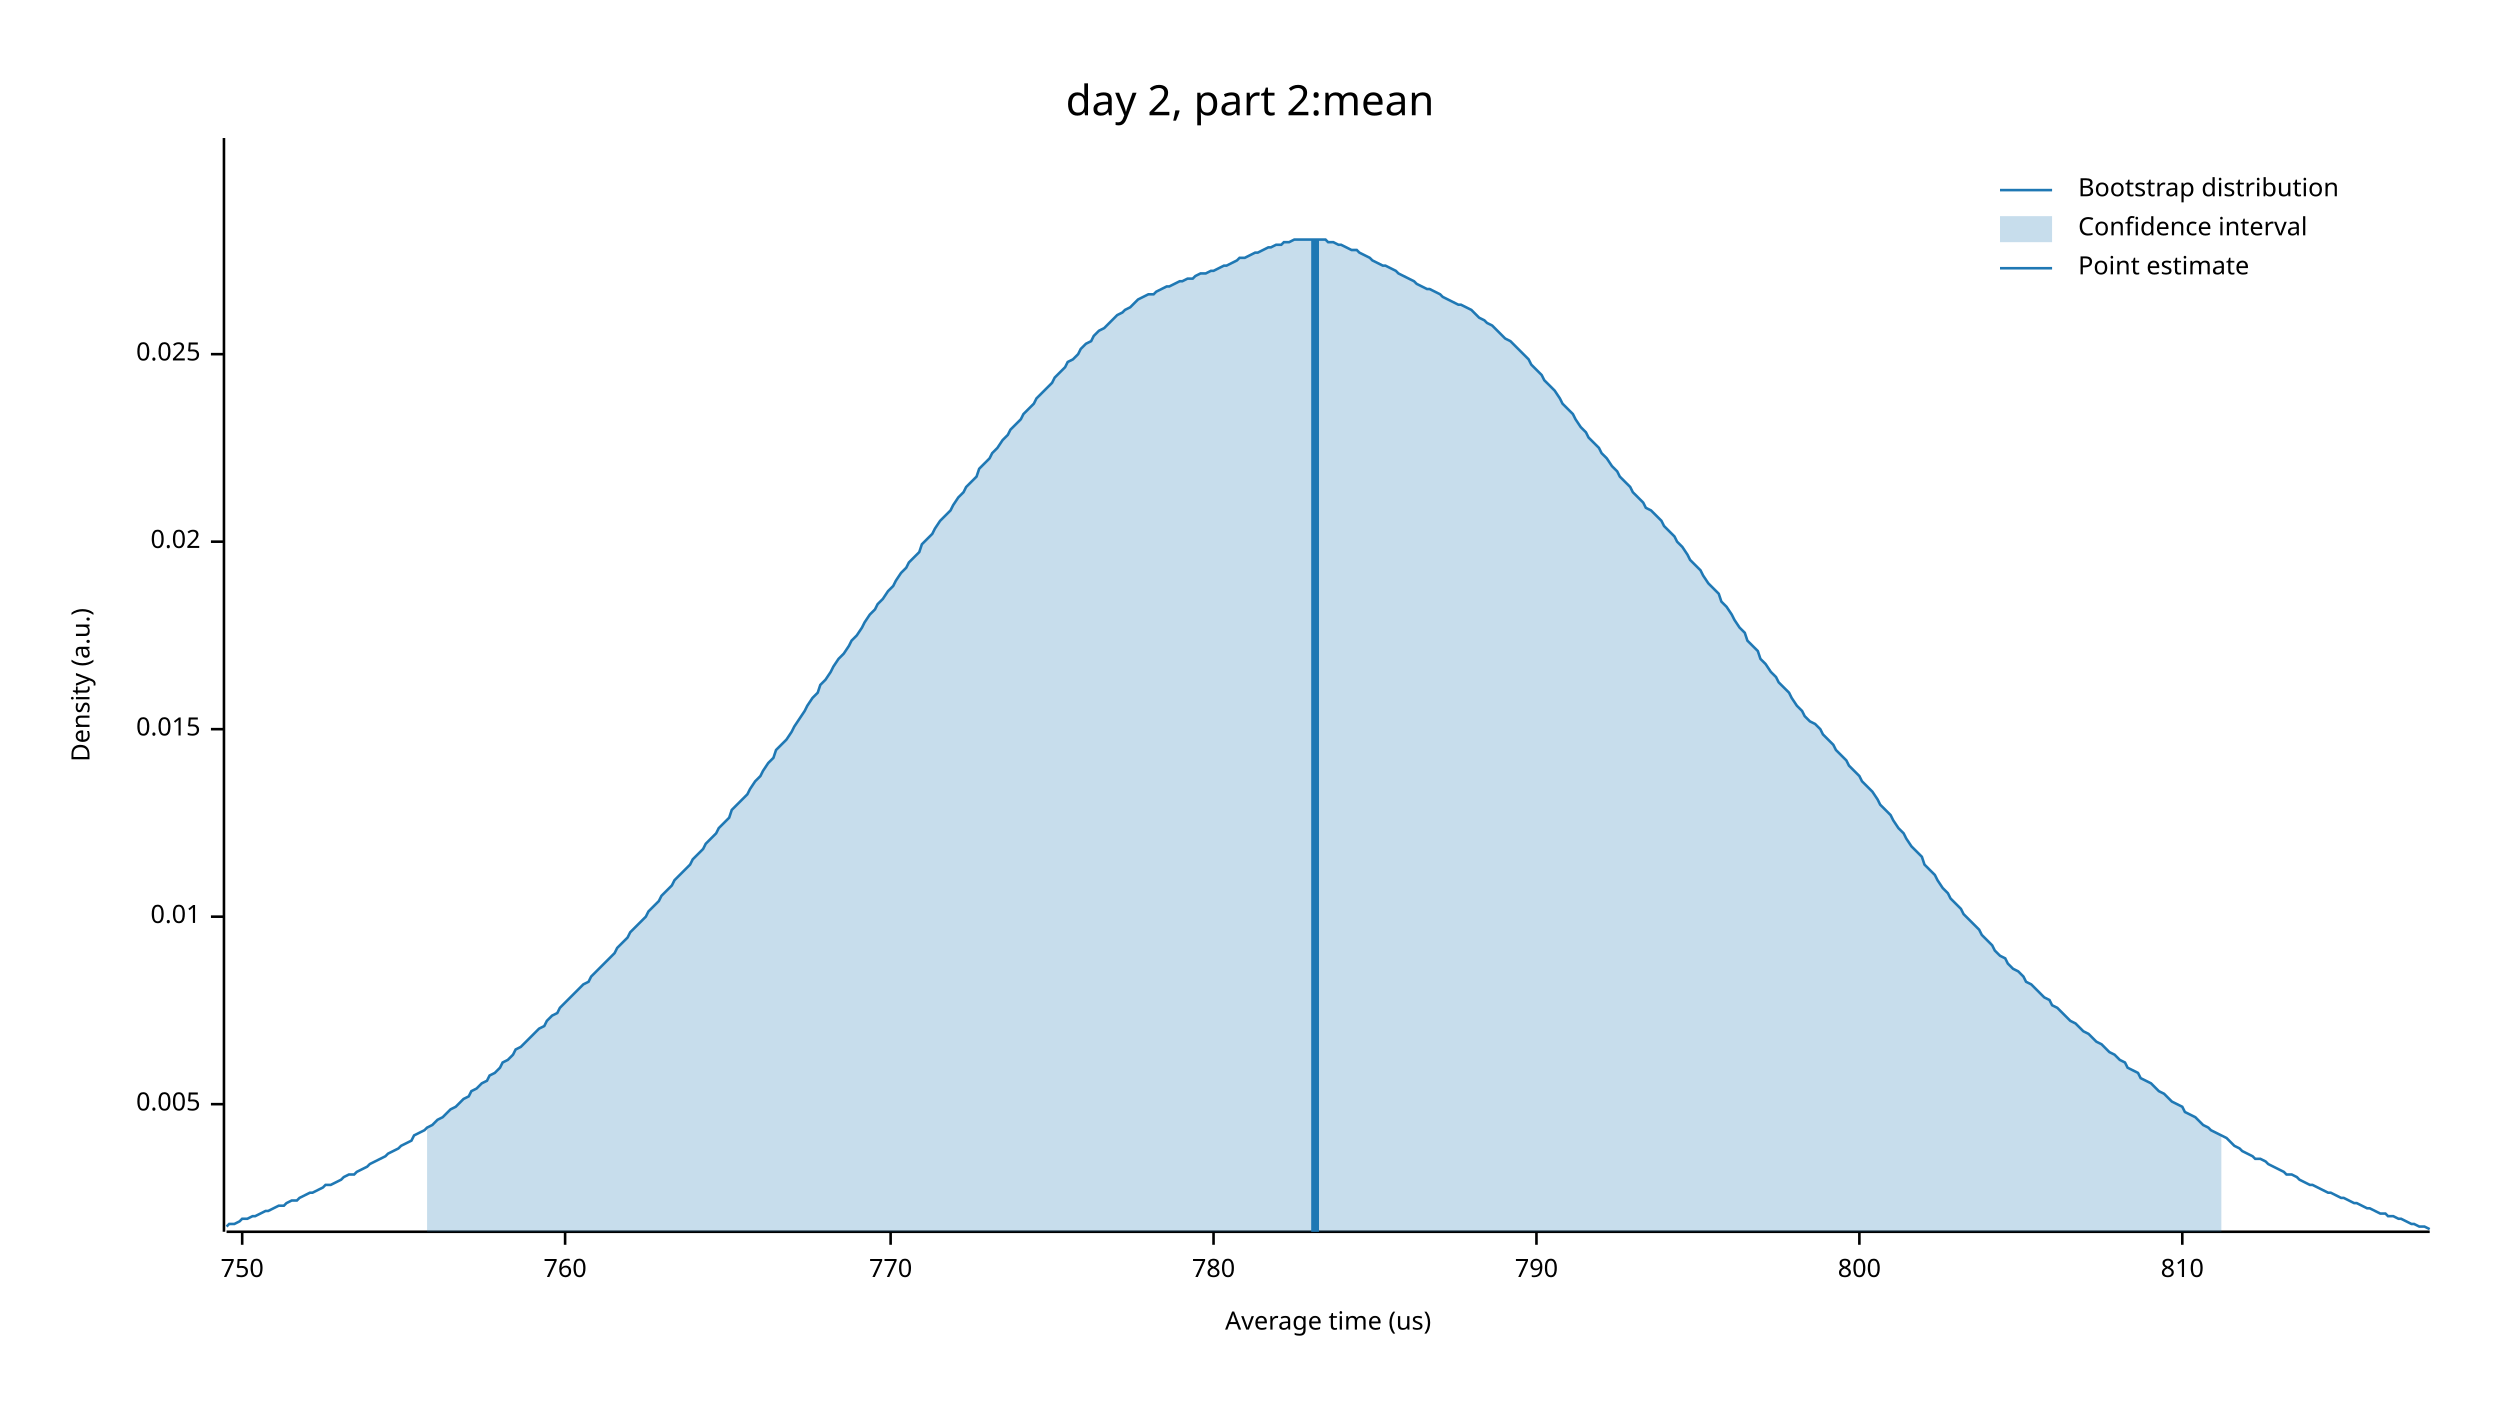
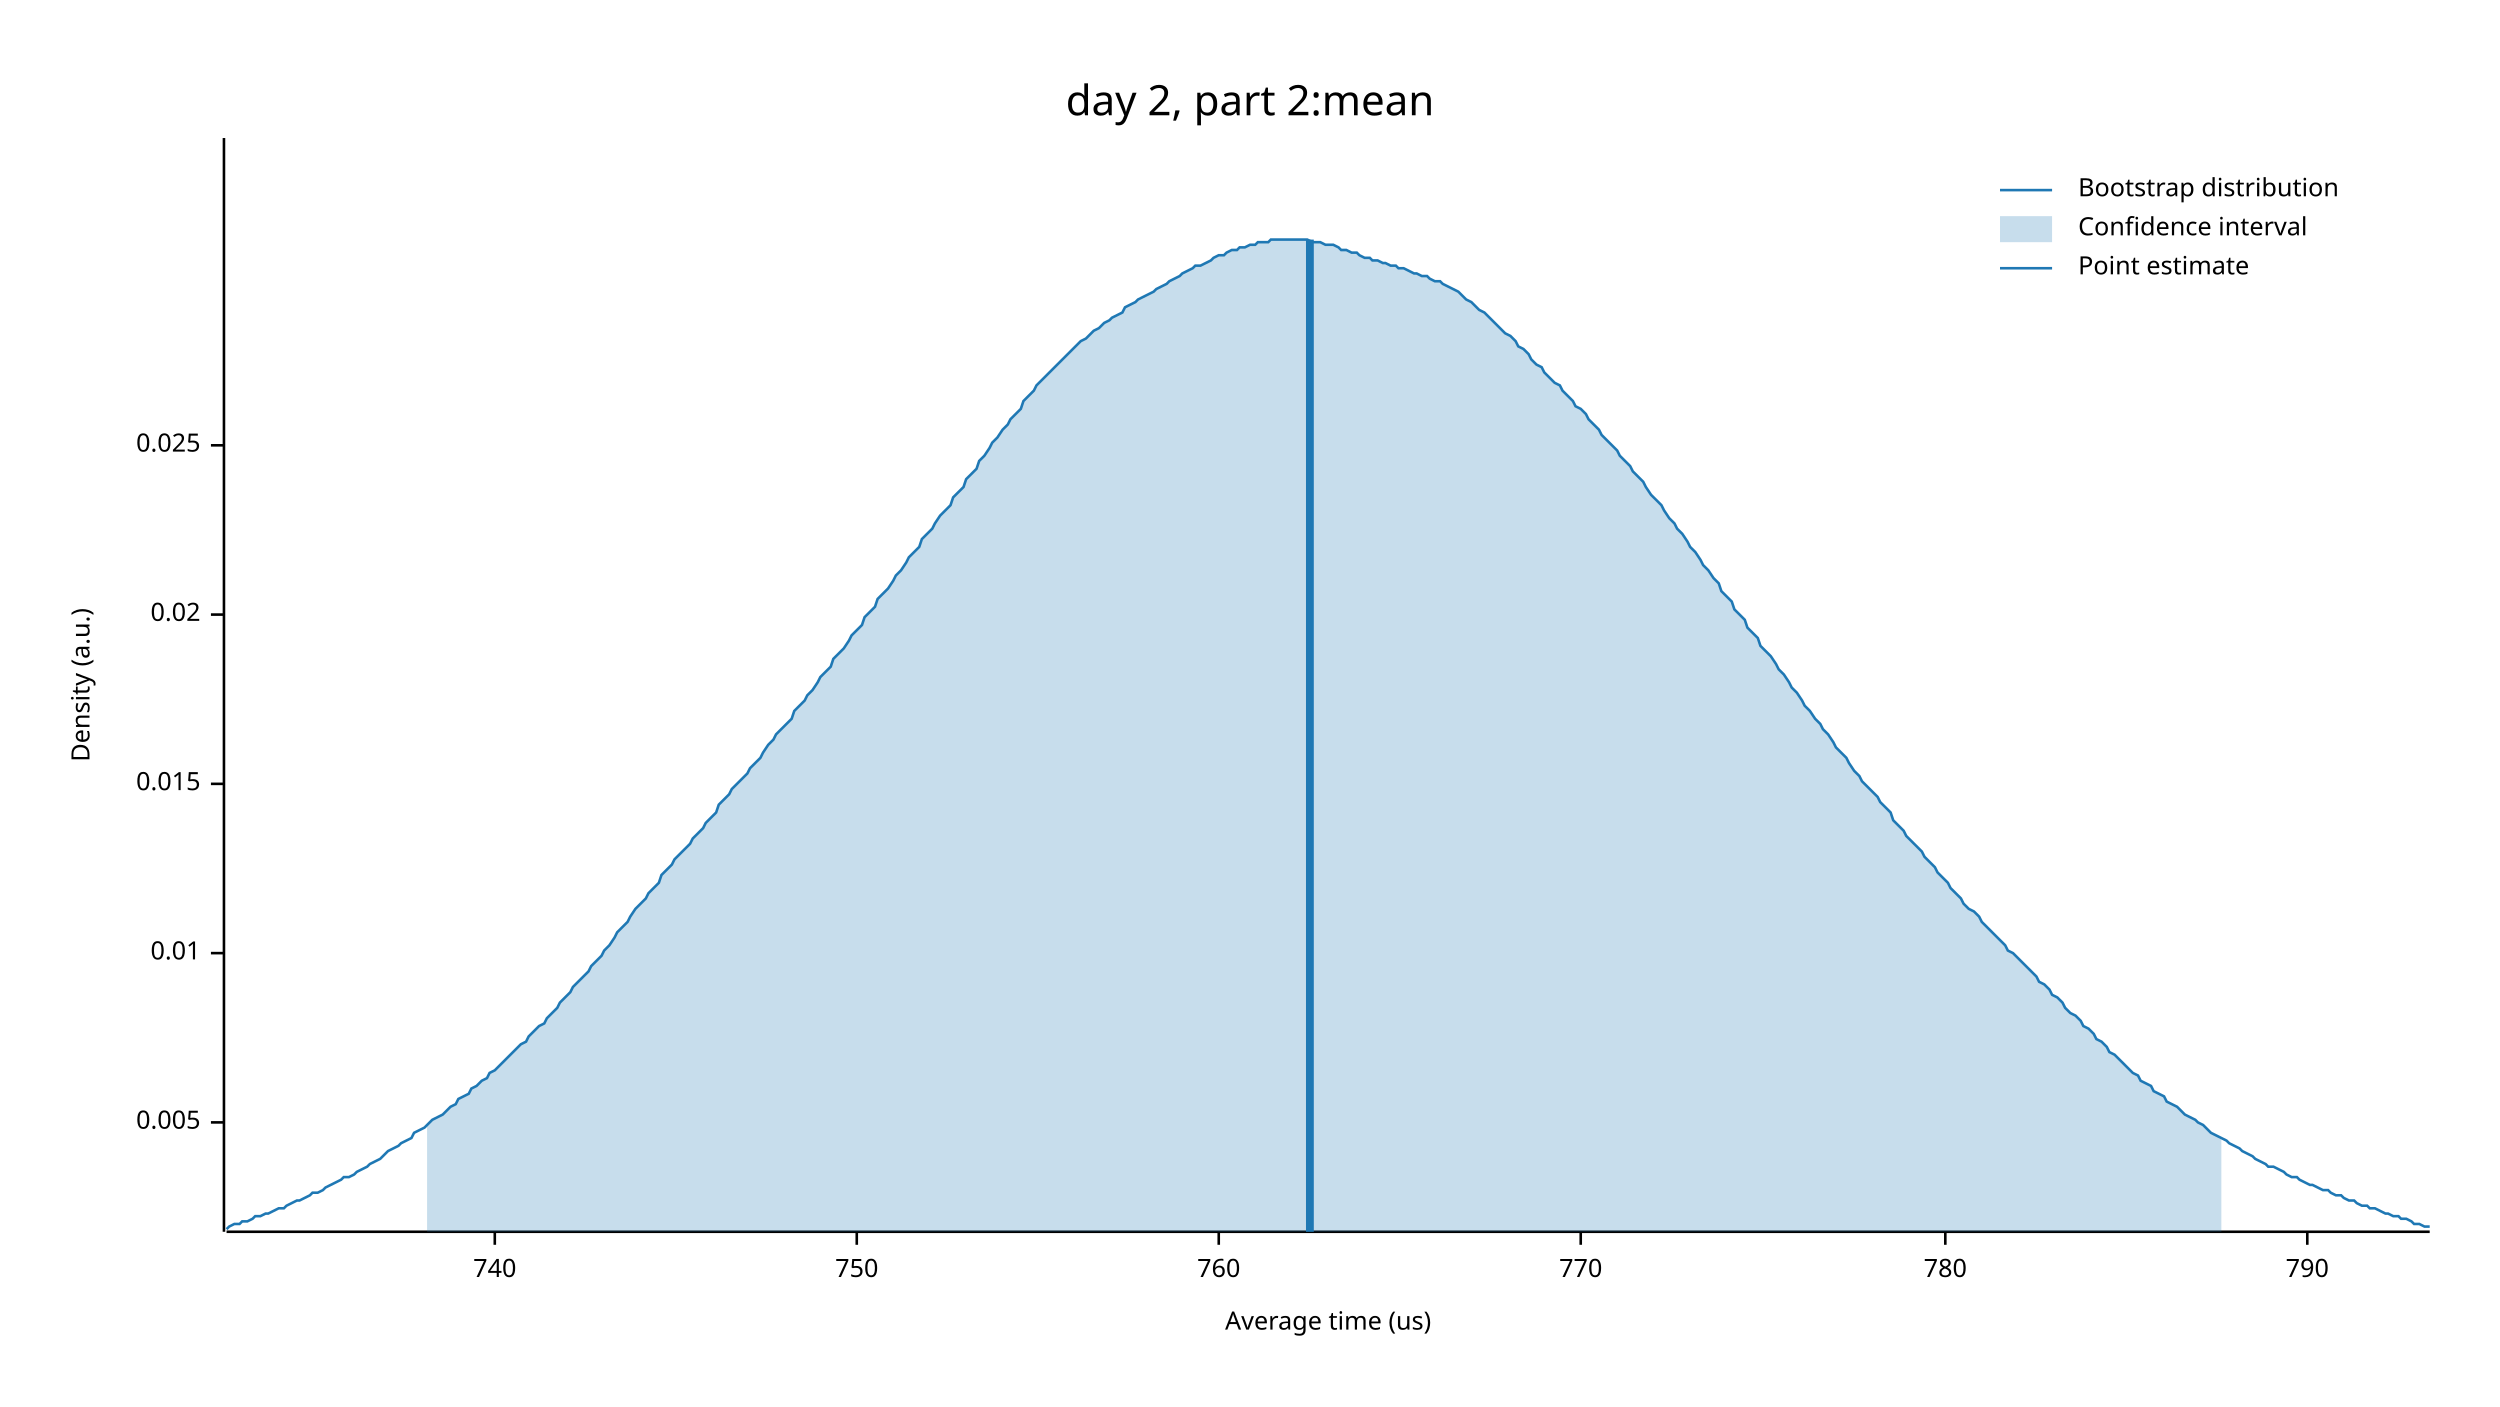
<svg xmlns="http://www.w3.org/2000/svg" width="960" height="540" viewBox="0 0 960 540">
  <text x="480" y="32" dy="0.76em" text-anchor="middle" font-family="sans-serif" font-size="16.129" opacity="1" fill="#000000">
day 2, part 2:mean
</text>
  <text x="27" y="263" dy="0.76em" text-anchor="middle" font-family="sans-serif" font-size="9.677" opacity="1" fill="#000000" transform="rotate(270, 27, 263)">
Density (a.u.)
</text>
  <text x="510" y="513" dy="-0.5ex" text-anchor="middle" font-family="sans-serif" font-size="9.677" opacity="1" fill="#000000">
Average time (us)
</text>
  <polyline fill="none" opacity="1" stroke="#000000" stroke-width="1" points="86,53 86,473 " />
-   <text x="77" y="424" dy="0.5ex" text-anchor="end" font-family="sans-serif" font-size="9.677" opacity="1" fill="#000000">
+   <text x="77" y="431" dy="0.5ex" text-anchor="end" font-family="sans-serif" font-size="9.677" opacity="1" fill="#000000">
0.005
</text>
-   <polyline fill="none" opacity="1" stroke="#000000" stroke-width="1" points="81,424 86,424 " />
-   <text x="77" y="352" dy="0.5ex" text-anchor="end" font-family="sans-serif" font-size="9.677" opacity="1" fill="#000000">
+   <polyline fill="none" opacity="1" stroke="#000000" stroke-width="1" points="81,431 86,431 " />
+   <text x="77" y="366" dy="0.5ex" text-anchor="end" font-family="sans-serif" font-size="9.677" opacity="1" fill="#000000">
0.01
</text>
-   <polyline fill="none" opacity="1" stroke="#000000" stroke-width="1" points="81,352 86,352 " />
-   <text x="77" y="280" dy="0.5ex" text-anchor="end" font-family="sans-serif" font-size="9.677" opacity="1" fill="#000000">
+   <polyline fill="none" opacity="1" stroke="#000000" stroke-width="1" points="81,366 86,366 " />
+   <text x="77" y="301" dy="0.5ex" text-anchor="end" font-family="sans-serif" font-size="9.677" opacity="1" fill="#000000">
0.015
</text>
-   <polyline fill="none" opacity="1" stroke="#000000" stroke-width="1" points="81,280 86,280 " />
-   <text x="77" y="208" dy="0.5ex" text-anchor="end" font-family="sans-serif" font-size="9.677" opacity="1" fill="#000000">
+   <polyline fill="none" opacity="1" stroke="#000000" stroke-width="1" points="81,301 86,301 " />
+   <text x="77" y="236" dy="0.5ex" text-anchor="end" font-family="sans-serif" font-size="9.677" opacity="1" fill="#000000">
0.02
</text>
-   <polyline fill="none" opacity="1" stroke="#000000" stroke-width="1" points="81,208 86,208 " />
-   <text x="77" y="136" dy="0.5ex" text-anchor="end" font-family="sans-serif" font-size="9.677" opacity="1" fill="#000000">
+   <polyline fill="none" opacity="1" stroke="#000000" stroke-width="1" points="81,236 86,236 " />
+   <text x="77" y="171" dy="0.5ex" text-anchor="end" font-family="sans-serif" font-size="9.677" opacity="1" fill="#000000">
0.025
</text>
-   <polyline fill="none" opacity="1" stroke="#000000" stroke-width="1" points="81,136 86,136 " />
+   <polyline fill="none" opacity="1" stroke="#000000" stroke-width="1" points="81,171 86,171 " />
  <polyline fill="none" opacity="1" stroke="#000000" stroke-width="1" points="87,473 933,473 " />
-   <text x="93" y="483" dy="0.76em" text-anchor="middle" font-family="sans-serif" font-size="9.677" opacity="1" fill="#000000">
+   <text x="190" y="483" dy="0.76em" text-anchor="middle" font-family="sans-serif" font-size="9.677" opacity="1" fill="#000000">
+ 740
+ </text>
+   <polyline fill="none" opacity="1" stroke="#000000" stroke-width="1" points="190,473 190,478 " />
+   <text x="329" y="483" dy="0.76em" text-anchor="middle" font-family="sans-serif" font-size="9.677" opacity="1" fill="#000000">
750
</text>
-   <polyline fill="none" opacity="1" stroke="#000000" stroke-width="1" points="93,473 93,478 " />
-   <text x="217" y="483" dy="0.76em" text-anchor="middle" font-family="sans-serif" font-size="9.677" opacity="1" fill="#000000">
+   <polyline fill="none" opacity="1" stroke="#000000" stroke-width="1" points="329,473 329,478 " />
+   <text x="468" y="483" dy="0.76em" text-anchor="middle" font-family="sans-serif" font-size="9.677" opacity="1" fill="#000000">
760
</text>
-   <polyline fill="none" opacity="1" stroke="#000000" stroke-width="1" points="217,473 217,478 " />
-   <text x="342" y="483" dy="0.76em" text-anchor="middle" font-family="sans-serif" font-size="9.677" opacity="1" fill="#000000">
+   <polyline fill="none" opacity="1" stroke="#000000" stroke-width="1" points="468,473 468,478 " />
+   <text x="607" y="483" dy="0.76em" text-anchor="middle" font-family="sans-serif" font-size="9.677" opacity="1" fill="#000000">
770
</text>
-   <polyline fill="none" opacity="1" stroke="#000000" stroke-width="1" points="342,473 342,478 " />
-   <text x="466" y="483" dy="0.76em" text-anchor="middle" font-family="sans-serif" font-size="9.677" opacity="1" fill="#000000">
+   <polyline fill="none" opacity="1" stroke="#000000" stroke-width="1" points="607,473 607,478 " />
+   <text x="747" y="483" dy="0.76em" text-anchor="middle" font-family="sans-serif" font-size="9.677" opacity="1" fill="#000000">
780
</text>
-   <polyline fill="none" opacity="1" stroke="#000000" stroke-width="1" points="466,473 466,478 " />
-   <text x="590" y="483" dy="0.76em" text-anchor="middle" font-family="sans-serif" font-size="9.677" opacity="1" fill="#000000">
+   <polyline fill="none" opacity="1" stroke="#000000" stroke-width="1" points="747,473 747,478 " />
+   <text x="886" y="483" dy="0.76em" text-anchor="middle" font-family="sans-serif" font-size="9.677" opacity="1" fill="#000000">
790
</text>
-   <polyline fill="none" opacity="1" stroke="#000000" stroke-width="1" points="590,473 590,478 " />
-   <text x="714" y="483" dy="0.76em" text-anchor="middle" font-family="sans-serif" font-size="9.677" opacity="1" fill="#000000">
- 800
- </text>
-   <polyline fill="none" opacity="1" stroke="#000000" stroke-width="1" points="714,473 714,478 " />
-   <text x="838" y="483" dy="0.76em" text-anchor="middle" font-family="sans-serif" font-size="9.677" opacity="1" fill="#000000">
- 810
- </text>
-   <polyline fill="none" opacity="1" stroke="#000000" stroke-width="1" points="838,473 838,478 " />
-   <polyline fill="none" opacity="1" stroke="#1F78B4" stroke-width="1" points="87,471 88,470 90,470 92,469 93,468 95,468 97,467 98,467 100,466 102,465 103,465 105,464 107,463 109,463 110,462 112,461 114,461 115,460 117,459 119,458 120,458 122,457 124,456 125,455 127,455 129,454 131,453 132,452 134,451 136,451 137,450 139,449 141,448 142,447 144,446 146,445 148,444 149,443 151,442 153,441 154,440 156,439 158,438 159,436 161,435 163,434 164,433 166,432 168,430 170,429 171,428 173,426 175,425 176,424 178,422 180,421 181,419 183,418 185,416 187,415 188,413 190,412 192,410 193,408 195,407 197,405 198,403 200,402 202,400 203,399 205,397 207,395 209,394 210,392 212,390 214,389 215,387 217,385 219,383 220,382 222,380 224,378 226,377 227,375 229,373 231,371 232,370 234,368 236,366 237,364 239,362 241,360 242,358 244,356 246,354 248,352 249,350 251,348 253,346 254,344 256,342 258,340 259,338 261,336 263,334 265,332 266,330 268,328 270,326 271,324 273,322 275,320 276,318 278,316 280,314 281,311 283,309 285,307 287,305 288,303 290,300 292,298 293,296 295,293 297,291 298,288 300,286 302,284 304,281 305,279 307,276 309,273 310,271 312,268 314,266 315,263 317,261 319,258 320,256 322,253 324,251 326,248 327,246 329,244 331,241 332,239 334,236 336,234 337,232 339,230 341,227 343,225 344,223 346,220 348,218 349,216 351,214 353,212 354,209 356,207 358,205 359,203 361,200 363,198 365,196 366,194 368,191 370,189 371,187 373,185 375,183 376,180 378,178 380,176 381,174 383,172 385,169 387,167 388,165 390,163 392,161 393,159 395,157 397,155 398,153 400,151 402,149 404,147 405,145 407,143 409,141 410,139 412,138 414,136 415,134 417,132 419,131 420,129 422,127 424,126 426,124 427,123 429,121 431,120 432,119 434,118 436,116 437,115 439,114 441,113 443,113 444,112 446,111 448,110 449,110 451,109 453,108 454,108 456,107 458,107 459,106 461,105 463,105 465,104 466,104 468,103 470,102 471,102 473,101 475,100 476,99 478,99 480,98 482,97 483,97 485,96 487,95 488,95 490,94 492,94 493,93 495,93 497,92 498,92 500,92 502,92 504,92 505,92 507,92 509,92 510,93 512,93 514,94 515,94 517,95 519,96 521,96 522,97 524,98 526,99 527,100 529,101 531,102 532,102 534,103 536,104 537,105 539,106 541,107 543,108 544,109 546,110 548,111 549,111 551,112 553,113 554,114 556,115 558,116 560,117 561,117 563,118 565,119 566,120 568,122 570,123 571,124 573,125 575,127 576,128 578,130 580,131 582,133 583,134 585,136 587,138 588,140 590,142 592,144 593,146 595,148 597,150 599,153 600,155 602,157 604,159 605,161 607,164 609,166 610,168 612,170 614,172 615,174 617,176 619,179 621,181 622,183 624,185 626,187 627,189 629,191 631,193 632,195 634,196 636,198 638,200 639,202 641,204 643,206 644,208 646,210 648,213 649,215 651,217 653,219 654,221 656,224 658,226 660,228 661,231 663,233 665,236 666,238 668,241 670,243 671,246 673,248 675,250 676,253 678,255 680,258 682,260 683,262 685,264 687,266 688,268 690,271 692,273 693,275 695,277 697,278 699,280 700,282 702,284 704,286 705,288 707,290 709,292 710,294 712,296 714,298 715,300 717,302 719,304 721,307 722,309 724,311 726,313 727,315 729,318 731,320 732,322 734,325 736,327 738,329 739,332 741,334 743,336 744,338 746,341 748,343 749,345 751,347 753,349 754,351 756,353 758,355 760,357 761,359 763,361 765,363 766,365 768,367 770,368 771,370 773,372 775,373 777,375 778,377 780,378 782,380 783,381 785,383 787,384 788,386 790,387 792,389 793,390 795,392 797,393 799,395 800,396 802,397 804,399 805,400 807,401 809,403 810,404 812,405 814,407 816,408 817,410 819,411 821,412 822,414 824,415 826,416 827,417 829,419 831,420 832,421 834,423 836,424 838,425 839,427 841,428 843,429 844,430 846,432 848,433 849,434 851,435 853,436 855,437 856,438 858,440 860,441 861,442 863,443 865,444 866,445 868,445 870,446 871,447 873,448 875,449 877,450 878,451 880,451 882,452 883,453 885,454 887,455 888,455 890,456 892,457 894,458 895,458 897,459 899,460 900,460 902,461 904,462 905,462 907,463 909,464 910,464 912,465 914,466 916,466 917,467 919,467 921,468 922,468 924,469 926,470 927,470 929,471 931,471 933,472 " />
-   <polygon opacity="0.25" fill="#1F78B4" points="164,433 166,432 168,430 170,429 171,428 173,426 175,425 176,424 178,422 180,421 181,419 183,418 185,416 187,415 188,413 190,412 192,410 193,408 195,407 197,405 198,403 200,402 202,400 203,399 205,397 207,395 209,394 210,392 212,390 214,389 215,387 217,385 219,383 220,382 222,380 224,378 226,377 227,375 229,373 231,371 232,370 234,368 236,366 237,364 239,362 241,360 242,358 244,356 246,354 248,352 249,350 251,348 253,346 254,344 256,342 258,340 259,338 261,336 263,334 265,332 266,330 268,328 270,326 271,324 273,322 275,320 276,318 278,316 280,314 281,311 283,309 285,307 287,305 288,303 290,300 292,298 293,296 295,293 297,291 298,288 300,286 302,284 304,281 305,279 307,276 309,273 310,271 312,268 314,266 315,263 317,261 319,258 320,256 322,253 324,251 326,248 327,246 329,244 331,241 332,239 334,236 336,234 337,232 339,230 341,227 343,225 344,223 346,220 348,218 349,216 351,214 353,212 354,209 356,207 358,205 359,203 361,200 363,198 365,196 366,194 368,191 370,189 371,187 373,185 375,183 376,180 378,178 380,176 381,174 383,172 385,169 387,167 388,165 390,163 392,161 393,159 395,157 397,155 398,153 400,151 402,149 404,147 405,145 407,143 409,141 410,139 412,138 414,136 415,134 417,132 419,131 420,129 422,127 424,126 426,124 427,123 429,121 431,120 432,119 434,118 436,116 437,115 439,114 441,113 443,113 444,112 446,111 448,110 449,110 451,109 453,108 454,108 456,107 458,107 459,106 461,105 463,105 465,104 466,104 468,103 470,102 471,102 473,101 475,100 476,99 478,99 480,98 482,97 483,97 485,96 487,95 488,95 490,94 492,94 493,93 495,93 497,92 498,92 500,92 502,92 504,92 505,92 507,92 509,92 510,93 512,93 514,94 515,94 517,95 519,96 521,96 522,97 524,98 526,99 527,100 529,101 531,102 532,102 534,103 536,104 537,105 539,106 541,107 543,108 544,109 546,110 548,111 549,111 551,112 553,113 554,114 556,115 558,116 560,117 561,117 563,118 565,119 566,120 568,122 570,123 571,124 573,125 575,127 576,128 578,130 580,131 582,133 583,134 585,136 587,138 588,140 590,142 592,144 593,146 595,148 597,150 599,153 600,155 602,157 604,159 605,161 607,164 609,166 610,168 612,170 614,172 615,174 617,176 619,179 621,181 622,183 624,185 626,187 627,189 629,191 631,193 632,195 634,196 636,198 638,200 639,202 641,204 643,206 644,208 646,210 648,213 649,215 651,217 653,219 654,221 656,224 658,226 660,228 661,231 663,233 665,236 666,238 668,241 670,243 671,246 673,248 675,250 676,253 678,255 680,258 682,260 683,262 685,264 687,266 688,268 690,271 692,273 693,275 695,277 697,278 699,280 700,282 702,284 704,286 705,288 707,290 709,292 710,294 712,296 714,298 715,300 717,302 719,304 721,307 722,309 724,311 726,313 727,315 729,318 731,320 732,322 734,325 736,327 738,329 739,332 741,334 743,336 744,338 746,341 748,343 749,345 751,347 753,349 754,351 756,353 758,355 760,357 761,359 763,361 765,363 766,365 768,367 770,368 771,370 773,372 775,373 777,375 778,377 780,378 782,380 783,381 785,383 787,384 788,386 790,387 792,389 793,390 795,392 797,393 799,395 800,396 802,397 804,399 805,400 807,401 809,403 810,404 812,405 814,407 816,408 817,410 819,411 821,412 822,414 824,415 826,416 827,417 829,419 831,420 832,421 834,423 836,424 838,425 839,427 841,428 843,429 844,430 846,432 848,433 849,434 851,435 853,436 853,473 164,473 " />
-   <polyline fill="none" opacity="1" stroke="#1F78B4" stroke-width="3" points="505,473 505,92 " />
+   <polyline fill="none" opacity="1" stroke="#000000" stroke-width="1" points="886,473 886,478 " />
+   <polyline fill="none" opacity="1" stroke="#1F78B4" stroke-width="1" points="87,472 88,471 90,470 92,470 93,469 95,469 97,468 98,467 100,467 102,466 103,466 105,465 107,464 109,464 110,463 112,462 114,461 115,461 117,460 119,459 120,458 122,458 124,457 125,456 127,455 129,454 131,453 132,452 134,452 136,451 137,450 139,449 141,448 142,447 144,446 146,445 148,443 149,442 151,441 153,440 154,439 156,438 158,437 159,435 161,434 163,433 164,432 166,430 168,429 170,428 171,427 173,425 175,424 176,422 178,421 180,420 181,418 183,417 185,415 187,414 188,412 190,411 192,409 193,408 195,406 197,404 198,403 200,401 202,400 203,398 205,396 207,394 209,393 210,391 212,389 214,387 215,385 217,383 219,381 220,379 222,377 224,375 226,373 227,371 229,369 231,367 232,365 234,363 236,360 237,358 239,356 241,354 242,352 244,349 246,347 248,345 249,343 251,341 253,339 254,336 256,334 258,332 259,330 261,328 263,326 265,324 266,322 268,320 270,318 271,316 273,314 275,312 276,309 278,307 280,305 281,303 283,301 285,299 287,297 288,295 290,293 292,291 293,289 295,286 297,284 298,282 300,280 302,278 304,276 305,273 307,271 309,269 310,267 312,265 314,262 315,260 317,258 319,256 320,253 322,251 324,249 326,246 327,244 329,242 331,240 332,237 334,235 336,233 337,230 339,228 341,226 343,223 344,221 346,219 348,216 349,214 351,212 353,210 354,207 356,205 358,203 359,201 361,198 363,196 365,194 366,191 368,189 370,187 371,184 373,182 375,180 376,177 378,175 380,172 381,170 383,168 385,165 387,163 388,161 390,159 392,157 393,154 395,152 397,150 398,148 400,146 402,144 404,142 405,141 407,139 409,137 410,136 412,134 414,132 415,131 417,130 419,128 420,127 422,126 424,124 426,123 427,122 429,121 431,120 432,118 434,117 436,116 437,115 439,114 441,113 443,112 444,111 446,110 448,109 449,108 451,107 453,106 454,105 456,104 458,103 459,102 461,102 463,101 465,100 466,99 468,98 470,98 471,97 473,96 475,96 476,95 478,95 480,94 482,94 483,93 485,93 487,93 488,92 490,92 492,92 493,92 495,92 497,92 498,92 500,92 502,92 504,93 505,93 507,93 509,94 510,94 512,94 514,95 515,96 517,96 519,97 521,97 522,98 524,99 526,99 527,100 529,100 531,101 532,101 534,102 536,102 537,103 539,103 541,104 543,105 544,105 546,106 548,106 549,107 551,108 553,108 554,109 556,110 558,111 560,112 561,113 563,115 565,116 566,117 568,119 570,120 571,121 573,123 575,125 576,126 578,128 580,129 582,131 583,133 585,134 587,136 588,138 590,140 592,141 593,143 595,145 597,147 599,148 600,150 602,152 604,154 605,156 607,157 609,159 610,161 612,163 614,165 615,167 617,169 619,171 621,173 622,175 624,177 626,179 627,181 629,183 631,185 632,187 634,190 636,192 638,194 639,196 641,199 643,201 644,203 646,205 648,208 649,210 651,212 653,215 654,217 656,219 658,222 660,224 661,227 663,229 665,231 666,234 668,236 670,238 671,241 673,243 675,245 676,248 678,250 680,252 682,255 683,257 685,259 687,262 688,264 690,266 692,269 693,271 695,273 697,276 699,278 700,280 702,282 704,285 705,287 707,289 709,291 710,293 712,296 714,298 715,300 717,302 719,304 721,306 722,308 724,310 726,312 727,315 729,317 731,319 732,321 734,323 736,325 738,327 739,329 741,331 743,333 744,335 746,337 748,339 749,341 751,343 753,345 754,347 756,349 758,350 760,352 761,354 763,356 765,358 766,359 768,361 770,363 771,365 773,366 775,368 777,370 778,371 780,373 782,375 783,377 785,378 787,380 788,382 790,383 792,385 793,387 795,389 797,390 799,392 800,394 802,395 804,397 805,399 807,400 809,402 810,404 812,405 814,407 816,409 817,410 819,412 821,413 822,415 824,416 826,417 827,419 829,420 831,421 832,423 834,424 836,425 838,427 839,428 841,429 843,430 844,431 846,432 848,434 849,435 851,436 853,437 855,438 856,439 858,440 860,441 861,442 863,443 865,444 866,445 868,446 870,447 871,448 873,448 875,449 877,450 878,451 880,452 882,452 883,453 885,454 887,455 888,455 890,456 892,457 894,457 895,458 897,459 899,459 900,460 902,461 904,461 905,462 907,463 909,463 910,464 912,464 914,465 916,466 917,466 919,467 921,467 922,468 924,468 926,469 927,470 929,470 931,471 933,471 " />
+   <polygon opacity="0.25" fill="#1F78B4" points="164,432 166,430 168,429 170,428 171,427 173,425 175,424 176,422 178,421 180,420 181,418 183,417 185,415 187,414 188,412 190,411 192,409 193,408 195,406 197,404 198,403 200,401 202,400 203,398 205,396 207,394 209,393 210,391 212,389 214,387 215,385 217,383 219,381 220,379 222,377 224,375 226,373 227,371 229,369 231,367 232,365 234,363 236,360 237,358 239,356 241,354 242,352 244,349 246,347 248,345 249,343 251,341 253,339 254,336 256,334 258,332 259,330 261,328 263,326 265,324 266,322 268,320 270,318 271,316 273,314 275,312 276,309 278,307 280,305 281,303 283,301 285,299 287,297 288,295 290,293 292,291 293,289 295,286 297,284 298,282 300,280 302,278 304,276 305,273 307,271 309,269 310,267 312,265 314,262 315,260 317,258 319,256 320,253 322,251 324,249 326,246 327,244 329,242 331,240 332,237 334,235 336,233 337,230 339,228 341,226 343,223 344,221 346,219 348,216 349,214 351,212 353,210 354,207 356,205 358,203 359,201 361,198 363,196 365,194 366,191 368,189 370,187 371,184 373,182 375,180 376,177 378,175 380,172 381,170 383,168 385,165 387,163 388,161 390,159 392,157 393,154 395,152 397,150 398,148 400,146 402,144 404,142 405,141 407,139 409,137 410,136 412,134 414,132 415,131 417,130 419,128 420,127 422,126 424,124 426,123 427,122 429,121 431,120 432,118 434,117 436,116 437,115 439,114 441,113 443,112 444,111 446,110 448,109 449,108 451,107 453,106 454,105 456,104 458,103 459,102 461,102 463,101 465,100 466,99 468,98 470,98 471,97 473,96 475,96 476,95 478,95 480,94 482,94 483,93 485,93 487,93 488,92 490,92 492,92 493,92 495,92 497,92 498,92 500,92 502,92 504,93 505,93 507,93 509,94 510,94 512,94 514,95 515,96 517,96 519,97 521,97 522,98 524,99 526,99 527,100 529,100 531,101 532,101 534,102 536,102 537,103 539,103 541,104 543,105 544,105 546,106 548,106 549,107 551,108 553,108 554,109 556,110 558,111 560,112 561,113 563,115 565,116 566,117 568,119 570,120 571,121 573,123 575,125 576,126 578,128 580,129 582,131 583,133 585,134 587,136 588,138 590,140 592,141 593,143 595,145 597,147 599,148 600,150 602,152 604,154 605,156 607,157 609,159 610,161 612,163 614,165 615,167 617,169 619,171 621,173 622,175 624,177 626,179 627,181 629,183 631,185 632,187 634,190 636,192 638,194 639,196 641,199 643,201 644,203 646,205 648,208 649,210 651,212 653,215 654,217 656,219 658,222 660,224 661,227 663,229 665,231 666,234 668,236 670,238 671,241 673,243 675,245 676,248 678,250 680,252 682,255 683,257 685,259 687,262 688,264 690,266 692,269 693,271 695,273 697,276 699,278 700,280 702,282 704,285 705,287 707,289 709,291 710,293 712,296 714,298 715,300 717,302 719,304 721,306 722,308 724,310 726,312 727,315 729,317 731,319 732,321 734,323 736,325 738,327 739,329 741,331 743,333 744,335 746,337 748,339 749,341 751,343 753,345 754,347 756,349 758,350 760,352 761,354 763,356 765,358 766,359 768,361 770,363 771,365 773,366 775,368 777,370 778,371 780,373 782,375 783,377 785,378 787,380 788,382 790,383 792,385 793,387 795,389 797,390 799,392 800,394 802,395 804,397 805,399 807,400 809,402 810,404 812,405 814,407 816,409 817,410 819,412 821,413 822,415 824,416 826,417 827,419 829,420 831,421 832,423 834,424 836,425 838,427 839,428 841,429 843,430 844,431 846,432 848,434 849,435 851,436 853,437 853,473 164,473 " />
+   <polyline fill="none" opacity="1" stroke="#1F78B4" stroke-width="3" points="503,473 503,92 " />
  <text x="798" y="68" dy="0.76em" text-anchor="start" font-family="sans-serif" font-size="9.677" opacity="1" fill="#000000">
Bootstrap distribution
</text>
  <text x="798" y="83" dy="0.76em" text-anchor="start" font-family="sans-serif" font-size="9.677" opacity="1" fill="#000000">
Confidence interval
</text>
  <text x="798" y="98" dy="0.76em" text-anchor="start" font-family="sans-serif" font-size="9.677" opacity="1" fill="#000000">
Point estimate
</text>
  <polyline fill="none" opacity="1" stroke="#1F78B4" stroke-width="1" points="768,73 788,73 " />
  <rect x="768" y="83" width="20" height="10" opacity="0.25" fill="#1F78B4" stroke="none" />
  <polyline fill="none" opacity="1" stroke="#1F78B4" stroke-width="1" points="768,103 788,103 " />
</svg>
